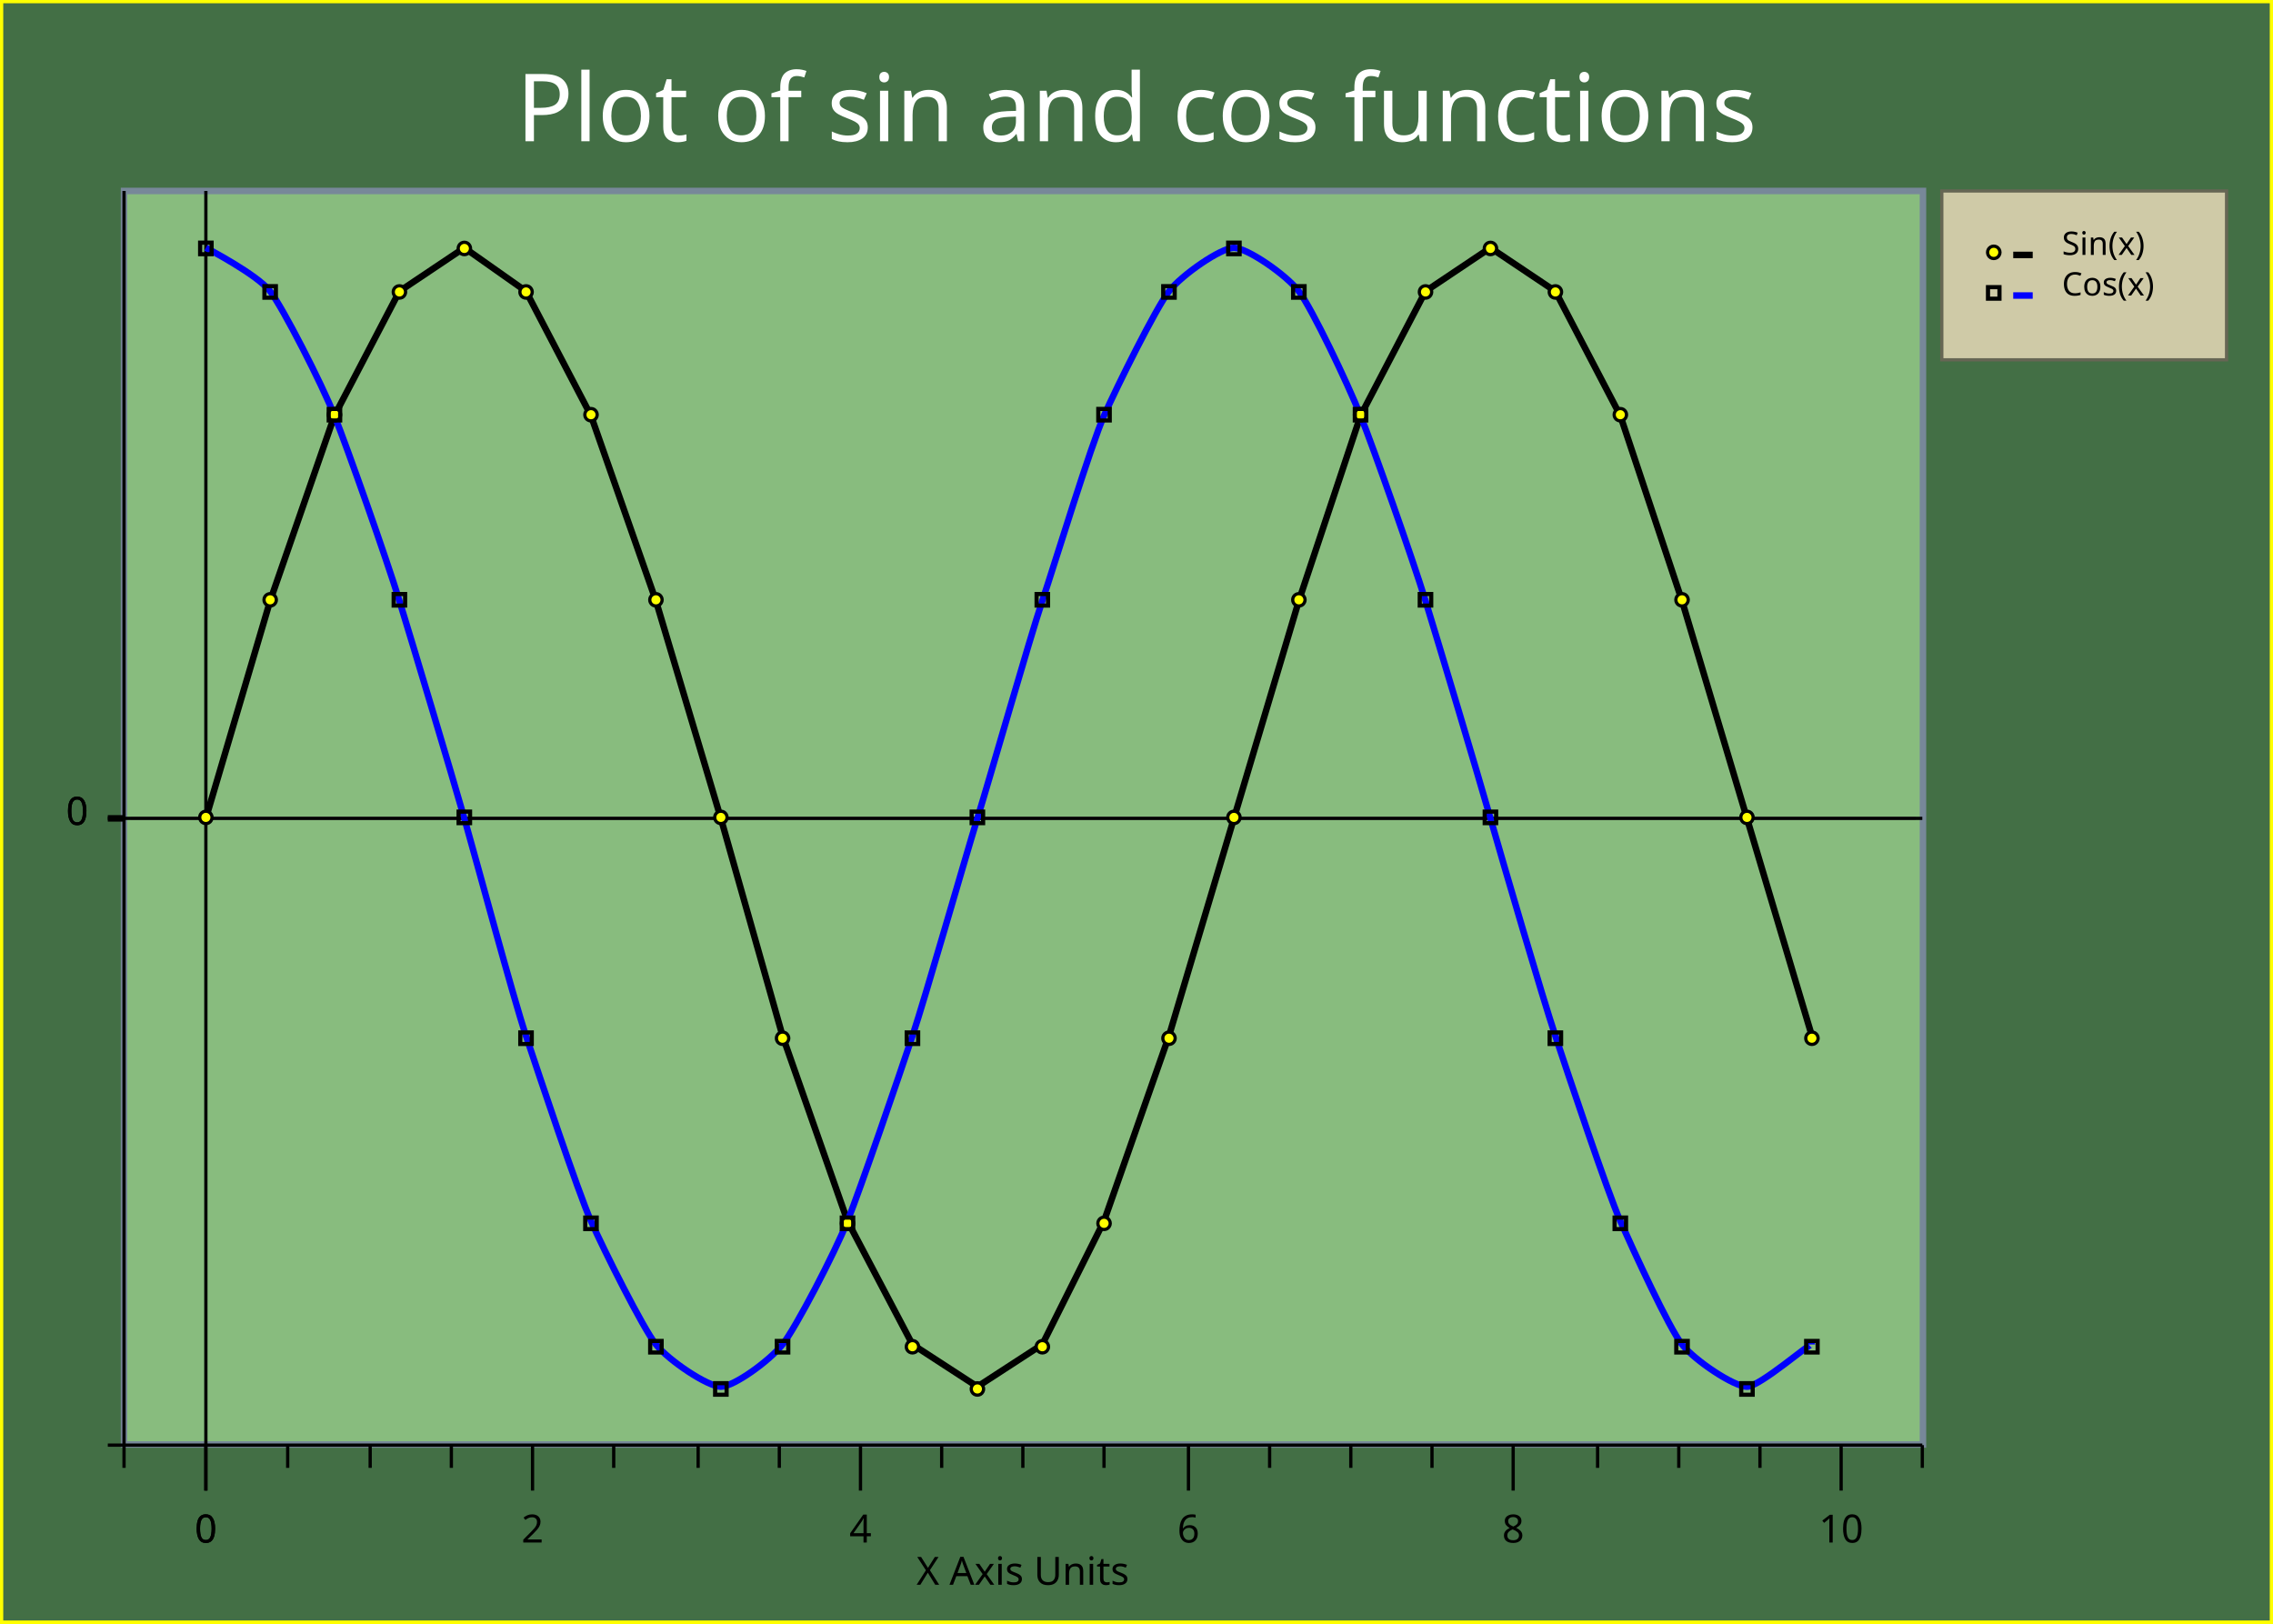
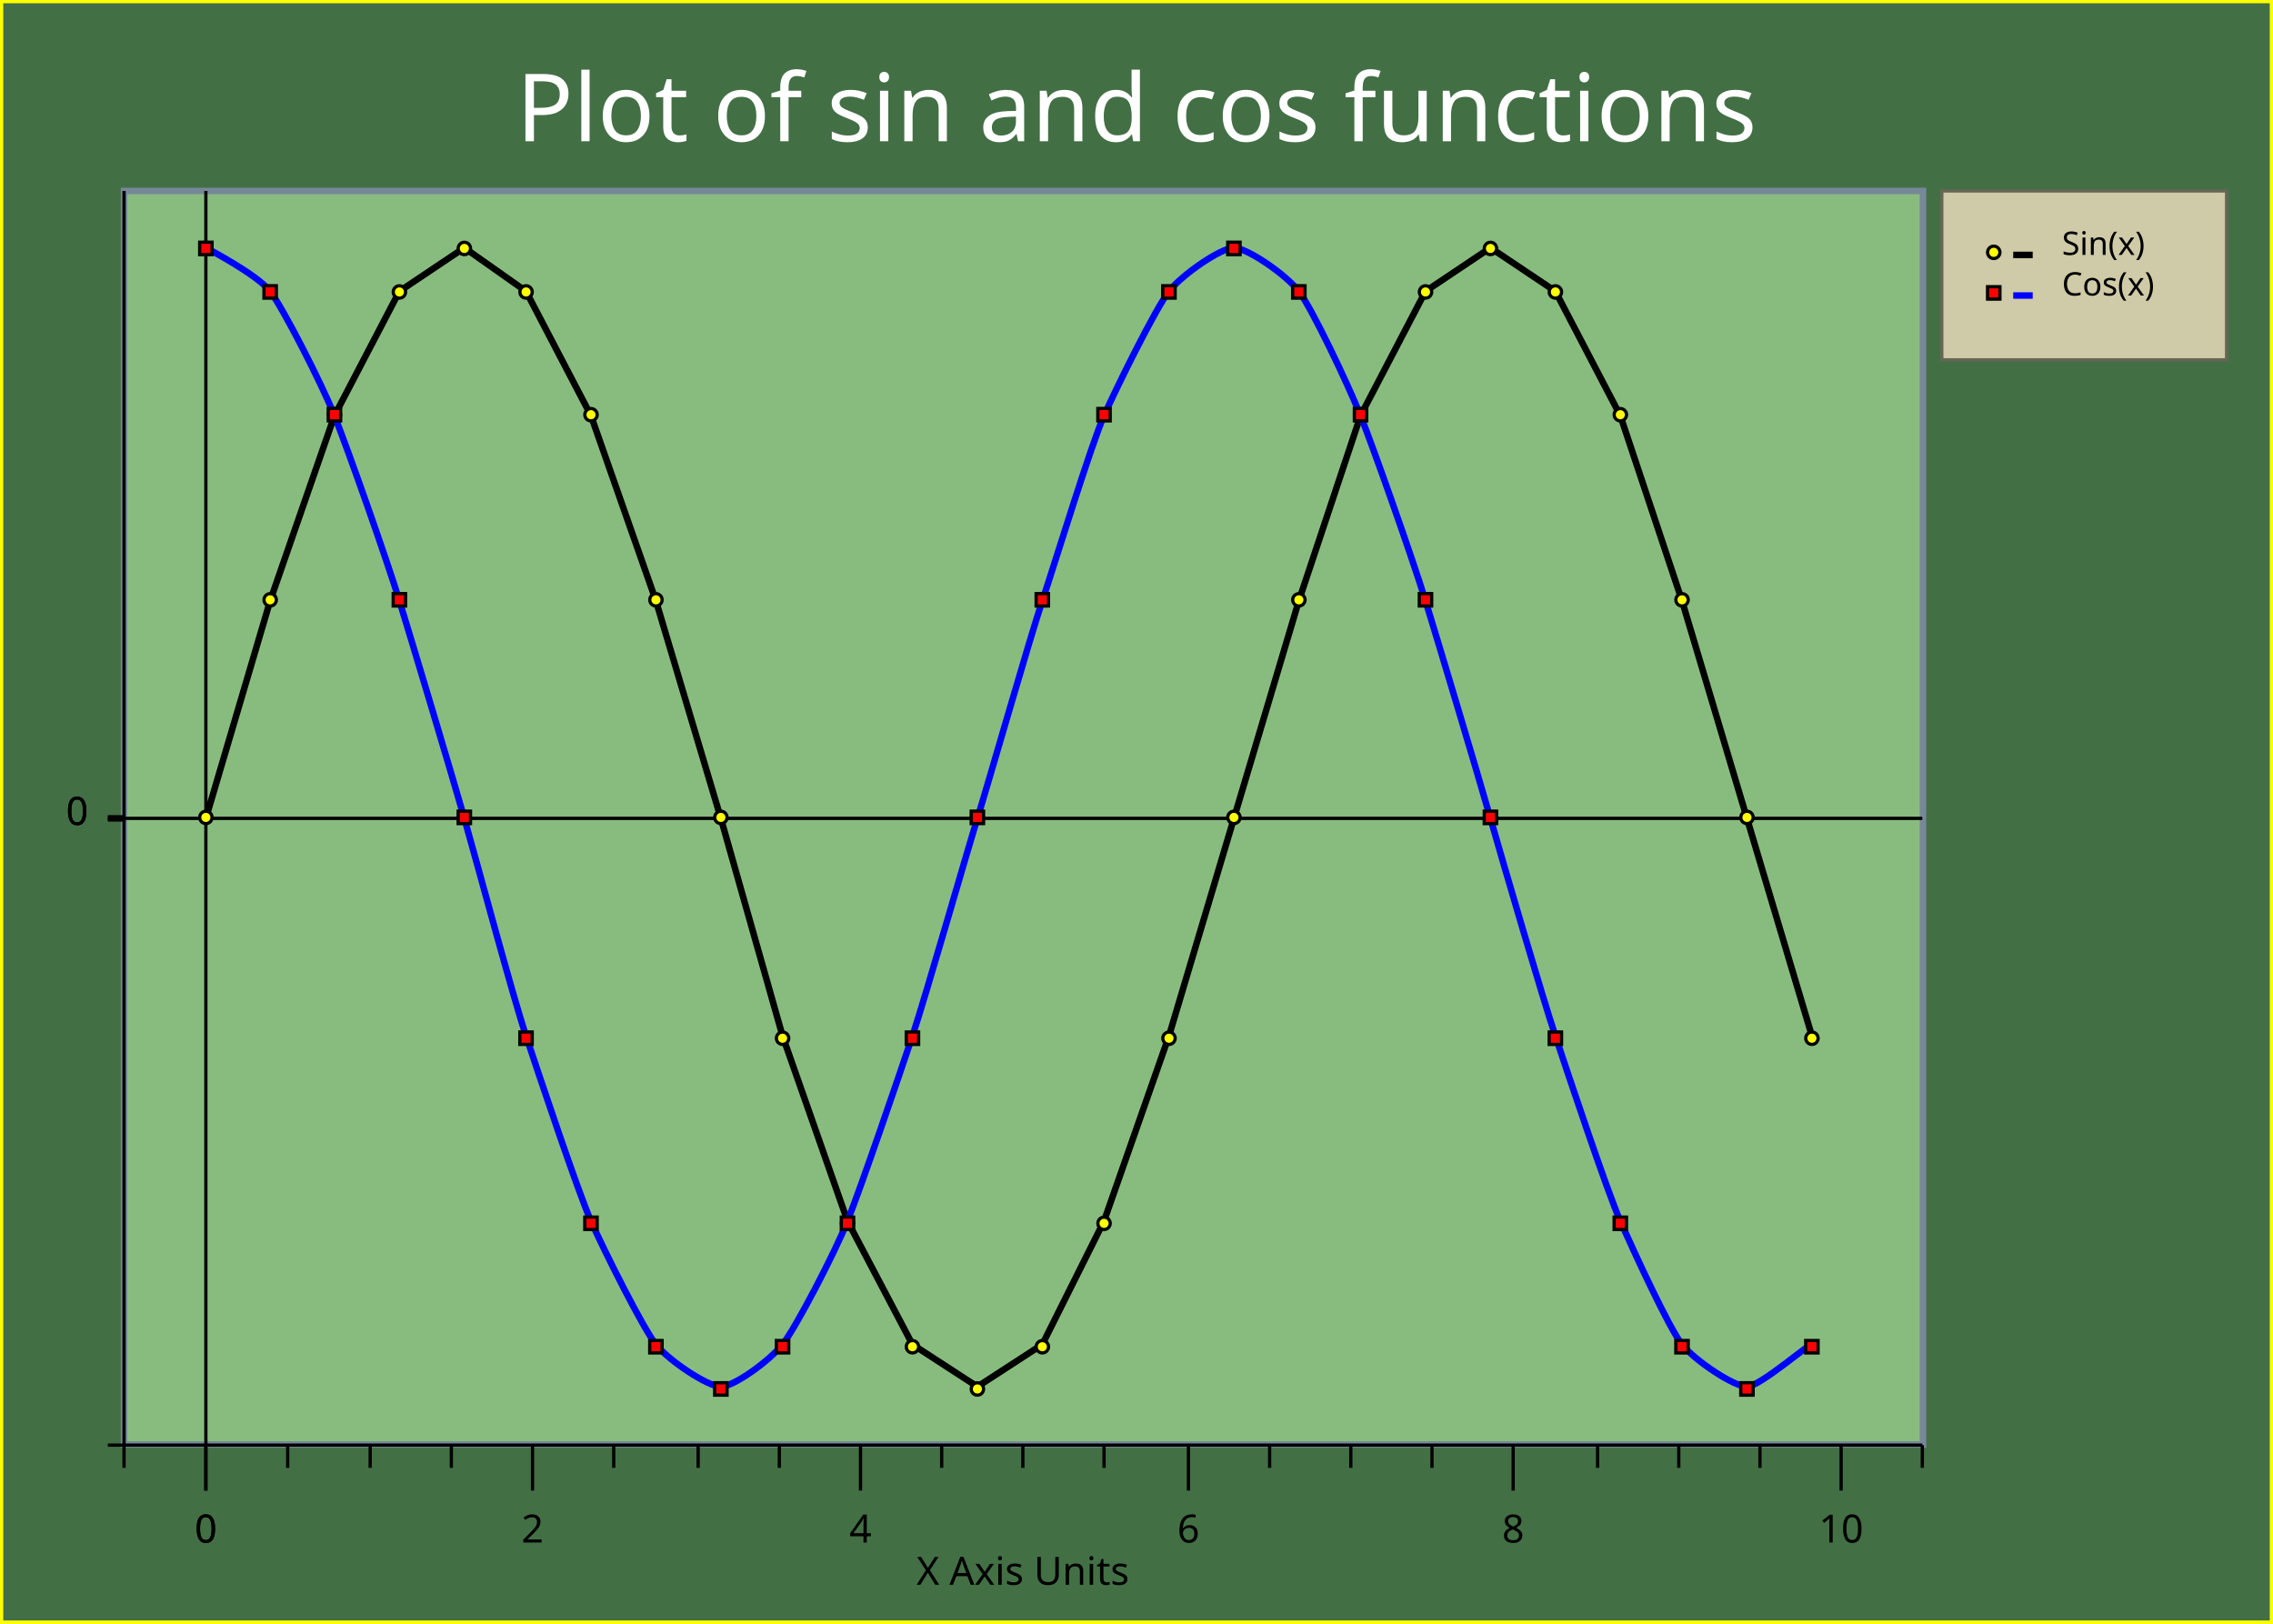
<svg xmlns="http://www.w3.org/2000/svg" width="700" height="500" version="1.1">
  <clipPath id="plot_window">
    <rect x="39.2" y="59.8" width="552" height="384" />
  </clipPath>
  <g id="imageBackground" stroke="rgb(255,255,0)" fill="rgb(67,111,69)" stroke-width="2">
    <rect x="0" y="0" width="700" height="500" />
  </g>
  <g id="plotBackground" stroke="rgb(119,136,153)" fill="rgb(136,188,126)" stroke-width="2">
    <rect x="38.2" y="58.8" width="554" height="386" />
  </g>
  <g id="yMinorGrid" stroke="rgb(200,220,255)" stroke-width="0.5">
</g>
  <g id="yMajorGrid" stroke="rgb(128,128,128)" stroke-width="1">
    <path d="M40.2,252 L590,252  M40.2,252 L590,252  " fill="none" />
  </g>
  <g id="xMinorGrid" stroke="rgb(200,220,255)" stroke-width="0.5">
</g>
  <g id="xMajorGrid" stroke="rgb(200,220,255)" stroke-width="1">
</g>
  <g id="yAxis" stroke="rgb(0,0,0)" stroke-width="1">
    <line x1="63.4" y1="58.8" x2="63.4" y2="459" />
    <line x1="38.2" y1="58.8" x2="38.2" y2="445" />
  </g>
  <g id="xAxis" stroke="rgb(0,0,0)" stroke-width="1">
    <line x1="33.2" y1="252" x2="592" y2="252" />
    <line x1="33.2" y1="445" x2="592" y2="445" />
  </g>
  <g id="yMinorTicks" stroke="rgb(0,0,0)" stroke-width="1">
    <path d="M36.2,252 L38.2,252  " fill="none" />
  </g>
  <g id="xMinorTicks" stroke="rgb(0,0,0)" stroke-width="1">
    <path d="M88.6,445 L88.6,452  M114,445 L114,452  M139,445 L139,452  M189,445 L189,452  M215,445 L215,452  M240,445 L240,452  M290,445 L290,452  M315,445 L315,452  M340,445 L340,452  M391,445 L391,452  M416,445 L416,452  M441,445 L441,452  M492,445 L492,452  M517,445 L517,452  M542,445 L542,452  M592,445 L592,452  M38.2,445 L38.2,452  " fill="none" />
  </g>
  <g id="yMajorTicks" stroke="rgb(0,0,0)" stroke-width="2">
    <path d="M33.2,252 L38.2,252  M33.2,252 L38.2,252  " fill="none" />
  </g>
  <g id="xMajorTicks" stroke="rgb(0,0,0)" stroke-width="1">
    <path d="M63.4,445 L63.4,459  M164,445 L164,459  M265,445 L265,459  M366,445 L366,459  M466,445 L466,459  M567,445 L567,459  M63.4,445 L63.4,459  " fill="none" />
  </g>
  <g id="xTicksValues">
    <text x="63.4" y="475" text-anchor="middle" font-size="12" font-family="Lucida Sans Unicode">0	</text>
    <text x="164" y="475" text-anchor="middle" font-size="12" font-family="Lucida Sans Unicode">2	</text>
    <text x="265" y="475" text-anchor="middle" font-size="12" font-family="Lucida Sans Unicode">4	</text>
    <text x="366" y="475" text-anchor="middle" font-size="12" font-family="Lucida Sans Unicode">6	</text>
    <text x="466" y="475" text-anchor="middle" font-size="12" font-family="Lucida Sans Unicode">8	</text>
    <text x="567" y="475" text-anchor="middle" font-size="12" font-family="Lucida Sans Unicode">10	</text>
    <text x="63.4" y="475" text-anchor="middle" font-size="12" font-family="Lucida Sans Unicode">0	</text>
  </g>
  <g id="yTicksValues">
    <text x="27.2" y="254" text-anchor="end" font-size="12" font-family="Lucida Sans Unicode">0	</text>
    <text x="27.2" y="254" text-anchor="end" font-size="12" font-family="Lucida Sans Unicode">0	</text>
  </g>
  <g id="yLabel">
    <text x="14.9" y="252" text-anchor="middle" transform="rotate(-90 14.9 252)" font-size="14" font-family="Lucida Sans Unicode">	</text>
  </g>
  <g id="xLabel">
    <text x="315" y="488" text-anchor="middle" font-size="12" font-family="Lucida Sans Unicode">X Axis Units	</text>
  </g>
  <g id="plotLines" stroke-width="2">
    <g clip-path="url(#plot_window)" stroke="rgb(0,0,0)" stroke-width="2">
      <path d="M63.4,252 L63.4,252  L83.2,185  L103,128  L123,89.7  L143,76.3  L162,89.7  L182,128  L202,185  L222,252  L241,319  L261,376  L281,414  L301,427  L321,414  L340,376  L360,319  L380,252  L400,185  L419,128  L439,89.7  L459,76.3  L479,89.7  L499,128  L518,185  L538,252  L558,319  " fill="none" />
    </g>
    <g clip-path="url(#plot_window)" stroke="rgb(0,0,255)" stroke-width="2">
      <path d="M63.4,76.3 S79.2,84.5 83.2,89.7 S99,118 103,128 S119,172 123,185 S139,238 143,252 S158,307 162,319 S178,367 182,376 S198,409 202,414 S218,427 222,427 S237,419 241,414 S257,386 261,376 S277,331 281,319 S297,265 301,252 S317,197 321,185 S336,137 340,128 S356,94.8 360,89.7 S376,76.3 380,76.3 S396,84.5 400,89.7 S415,118 419,128 S435,172 439,185 S455,238 459,252 S475,307 479,319 S495,367 499,376 S514,409 518,414 S534,427 538,427 S558,413 558,414 " fill="none" />
    </g>
  </g>
  <g id="plotPoints" clip-path="url(#plot_window)">
    <g stroke="rgb(0,0,0)" fill="rgb(255,255,0)">
      <text x="63.4" y="253" text-anchor="middle" font-size="5" font-family="Lucida Sans Unicode">●	</text>
      <text x="83.2" y="186" text-anchor="middle" font-size="5" font-family="Lucida Sans Unicode">●	</text>
      <text x="103" y="129" text-anchor="middle" font-size="5" font-family="Lucida Sans Unicode">●	</text>
      <text x="123" y="91.2" text-anchor="middle" font-size="5" font-family="Lucida Sans Unicode">●	</text>
      <text x="143" y="77.8" text-anchor="middle" font-size="5" font-family="Lucida Sans Unicode">●	</text>
      <text x="162" y="91.2" text-anchor="middle" font-size="5" font-family="Lucida Sans Unicode">●	</text>
      <text x="182" y="129" text-anchor="middle" font-size="5" font-family="Lucida Sans Unicode">●	</text>
      <text x="202" y="186" text-anchor="middle" font-size="5" font-family="Lucida Sans Unicode">●	</text>
      <text x="222" y="253" text-anchor="middle" font-size="5" font-family="Lucida Sans Unicode">●	</text>
      <text x="241" y="321" text-anchor="middle" font-size="5" font-family="Lucida Sans Unicode">●	</text>
      <text x="261" y="378" text-anchor="middle" font-size="5" font-family="Lucida Sans Unicode">●	</text>
      <text x="281" y="416" text-anchor="middle" font-size="5" font-family="Lucida Sans Unicode">●	</text>
      <text x="301" y="429" text-anchor="middle" font-size="5" font-family="Lucida Sans Unicode">●	</text>
      <text x="321" y="416" text-anchor="middle" font-size="5" font-family="Lucida Sans Unicode">●	</text>
      <text x="340" y="378" text-anchor="middle" font-size="5" font-family="Lucida Sans Unicode">●	</text>
      <text x="360" y="321" text-anchor="middle" font-size="5" font-family="Lucida Sans Unicode">●	</text>
      <text x="380" y="253" text-anchor="middle" font-size="5" font-family="Lucida Sans Unicode">●	</text>
      <text x="400" y="186" text-anchor="middle" font-size="5" font-family="Lucida Sans Unicode">●	</text>
      <text x="419" y="129" text-anchor="middle" font-size="5" font-family="Lucida Sans Unicode">●	</text>
      <text x="439" y="91.2" text-anchor="middle" font-size="5" font-family="Lucida Sans Unicode">●	</text>
      <text x="459" y="77.8" text-anchor="middle" font-size="5" font-family="Lucida Sans Unicode">●	</text>
      <text x="479" y="91.2" text-anchor="middle" font-size="5" font-family="Lucida Sans Unicode">●	</text>
      <text x="499" y="129" text-anchor="middle" font-size="5" font-family="Lucida Sans Unicode">●	</text>
      <text x="518" y="186" text-anchor="middle" font-size="5" font-family="Lucida Sans Unicode">●	</text>
      <text x="538" y="253" text-anchor="middle" font-size="5" font-family="Lucida Sans Unicode">●	</text>
      <text x="558" y="321" text-anchor="middle" font-size="5" font-family="Lucida Sans Unicode">●	</text>
    </g>
    <g stroke="rgb(0,0,0)" fill="rgb(255,0,0)">
-       <text x="63.4" y="77.8" text-anchor="middle" font-size="5" font-family="Lucida Sans Unicode">□	</text>
-       <text x="83.2" y="91.2" text-anchor="middle" font-size="5" font-family="Lucida Sans Unicode">□	</text>
-       <text x="103" y="129" text-anchor="middle" font-size="5" font-family="Lucida Sans Unicode">□	</text>
-       <text x="123" y="186" text-anchor="middle" font-size="5" font-family="Lucida Sans Unicode">□	</text>
-       <text x="143" y="253" text-anchor="middle" font-size="5" font-family="Lucida Sans Unicode">□	</text>
-       <text x="162" y="321" text-anchor="middle" font-size="5" font-family="Lucida Sans Unicode">□	</text>
-       <text x="182" y="378" text-anchor="middle" font-size="5" font-family="Lucida Sans Unicode">□	</text>
-       <text x="202" y="416" text-anchor="middle" font-size="5" font-family="Lucida Sans Unicode">□	</text>
-       <text x="222" y="429" text-anchor="middle" font-size="5" font-family="Lucida Sans Unicode">□	</text>
-       <text x="241" y="416" text-anchor="middle" font-size="5" font-family="Lucida Sans Unicode">□	</text>
-       <text x="261" y="378" text-anchor="middle" font-size="5" font-family="Lucida Sans Unicode">□	</text>
-       <text x="281" y="321" text-anchor="middle" font-size="5" font-family="Lucida Sans Unicode">□	</text>
-       <text x="301" y="253" text-anchor="middle" font-size="5" font-family="Lucida Sans Unicode">□	</text>
-       <text x="321" y="186" text-anchor="middle" font-size="5" font-family="Lucida Sans Unicode">□	</text>
-       <text x="340" y="129" text-anchor="middle" font-size="5" font-family="Lucida Sans Unicode">□	</text>
-       <text x="360" y="91.2" text-anchor="middle" font-size="5" font-family="Lucida Sans Unicode">□	</text>
-       <text x="380" y="77.8" text-anchor="middle" font-size="5" font-family="Lucida Sans Unicode">□	</text>
-       <text x="400" y="91.2" text-anchor="middle" font-size="5" font-family="Lucida Sans Unicode">□	</text>
-       <text x="419" y="129" text-anchor="middle" font-size="5" font-family="Lucida Sans Unicode">□	</text>
-       <text x="439" y="186" text-anchor="middle" font-size="5" font-family="Lucida Sans Unicode">□	</text>
-       <text x="459" y="253" text-anchor="middle" font-size="5" font-family="Lucida Sans Unicode">□	</text>
-       <text x="479" y="321" text-anchor="middle" font-size="5" font-family="Lucida Sans Unicode">□	</text>
-       <text x="499" y="378" text-anchor="middle" font-size="5" font-family="Lucida Sans Unicode">□	</text>
-       <text x="518" y="416" text-anchor="middle" font-size="5" font-family="Lucida Sans Unicode">□	</text>
-       <text x="538" y="429" text-anchor="middle" font-size="5" font-family="Lucida Sans Unicode">□	</text>
-       <text x="558" y="416" text-anchor="middle" font-size="5" font-family="Lucida Sans Unicode">□	</text>
+       <text x="63.4" y="77.8" text-anchor="middle" font-size="5" font-family="Lucida Sans Unicode">■	</text>
+       <text x="83.2" y="91.2" text-anchor="middle" font-size="5" font-family="Lucida Sans Unicode">■	</text>
+       <text x="103" y="129" text-anchor="middle" font-size="5" font-family="Lucida Sans Unicode">■	</text>
+       <text x="123" y="186" text-anchor="middle" font-size="5" font-family="Lucida Sans Unicode">■	</text>
+       <text x="143" y="253" text-anchor="middle" font-size="5" font-family="Lucida Sans Unicode">■	</text>
+       <text x="162" y="321" text-anchor="middle" font-size="5" font-family="Lucida Sans Unicode">■	</text>
+       <text x="182" y="378" text-anchor="middle" font-size="5" font-family="Lucida Sans Unicode">■	</text>
+       <text x="202" y="416" text-anchor="middle" font-size="5" font-family="Lucida Sans Unicode">■	</text>
+       <text x="222" y="429" text-anchor="middle" font-size="5" font-family="Lucida Sans Unicode">■	</text>
+       <text x="241" y="416" text-anchor="middle" font-size="5" font-family="Lucida Sans Unicode">■	</text>
+       <text x="261" y="378" text-anchor="middle" font-size="5" font-family="Lucida Sans Unicode">■	</text>
+       <text x="281" y="321" text-anchor="middle" font-size="5" font-family="Lucida Sans Unicode">■	</text>
+       <text x="301" y="253" text-anchor="middle" font-size="5" font-family="Lucida Sans Unicode">■	</text>
+       <text x="321" y="186" text-anchor="middle" font-size="5" font-family="Lucida Sans Unicode">■	</text>
+       <text x="340" y="129" text-anchor="middle" font-size="5" font-family="Lucida Sans Unicode">■	</text>
+       <text x="360" y="91.2" text-anchor="middle" font-size="5" font-family="Lucida Sans Unicode">■	</text>
+       <text x="380" y="77.8" text-anchor="middle" font-size="5" font-family="Lucida Sans Unicode">■	</text>
+       <text x="400" y="91.2" text-anchor="middle" font-size="5" font-family="Lucida Sans Unicode">■	</text>
+       <text x="419" y="129" text-anchor="middle" font-size="5" font-family="Lucida Sans Unicode">■	</text>
+       <text x="439" y="186" text-anchor="middle" font-size="5" font-family="Lucida Sans Unicode">■	</text>
+       <text x="459" y="253" text-anchor="middle" font-size="5" font-family="Lucida Sans Unicode">■	</text>
+       <text x="479" y="321" text-anchor="middle" font-size="5" font-family="Lucida Sans Unicode">■	</text>
+       <text x="499" y="378" text-anchor="middle" font-size="5" font-family="Lucida Sans Unicode">■	</text>
+       <text x="518" y="416" text-anchor="middle" font-size="5" font-family="Lucida Sans Unicode">■	</text>
+       <text x="538" y="429" text-anchor="middle" font-size="5" font-family="Lucida Sans Unicode">■	</text>
+       <text x="558" y="416" text-anchor="middle" font-size="5" font-family="Lucida Sans Unicode">■	</text>
    </g>
  </g>
  <g id="legendBackground" stroke="rgb(102,102,84)" fill="rgb(207,202,167)" stroke-width="1">
    <rect x="598" y="58.8" width="87.7" height="52" />
  </g>
  <g id="legendPoints">
    <g stroke="rgb(0,0,0)" fill="rgb(255,255,0)">
      <text x="614" y="79" text-anchor="middle" font-size="5" font-family="Lucida Sans Unicode">●	</text>
    </g>
    <g stroke="rgb(0,0,0)" fill="rgb(255,0,0)">
-       <text x="614" y="91.5" text-anchor="middle" font-size="5" font-family="Lucida Sans Unicode">□	</text>
+       <text x="614" y="91.5" text-anchor="middle" font-size="5" font-family="Lucida Sans Unicode">■	</text>
    </g>
  </g>
  <g id="legendLines">
    <g stroke="rgb(0,0,0)" stroke-width="2">
      <line x1="620" y1="78.5" x2="626" y2="78.5" />
    </g>
    <g stroke="rgb(0,0,255)" stroke-width="2">
      <line x1="620" y1="91" x2="626" y2="91" />
    </g>
  </g>
  <g id="legendText">
    <text x="635" y="78.5" font-size="10" font-family="Lucida Sans Unicode" font-weight="normal" textLength="37.2">Sin(x)	</text>
    <text x="635" y="91" font-size="10" font-family="Lucida Sans Unicode" font-weight="normal" textLength="37.2">Cos(x)	</text>
  </g>
  <g id="title" fill="rgb(255,255,255)">
    <text x="350" y="43.5" text-anchor="middle" font-size="29" font-family="Lucida Sans Unicode" font-weight="normal">Plot of sin and cos functions	</text>
  </g>
  <g id="plotXValues">
</g>
  <g id="plotYValues">
</g>
</svg>
